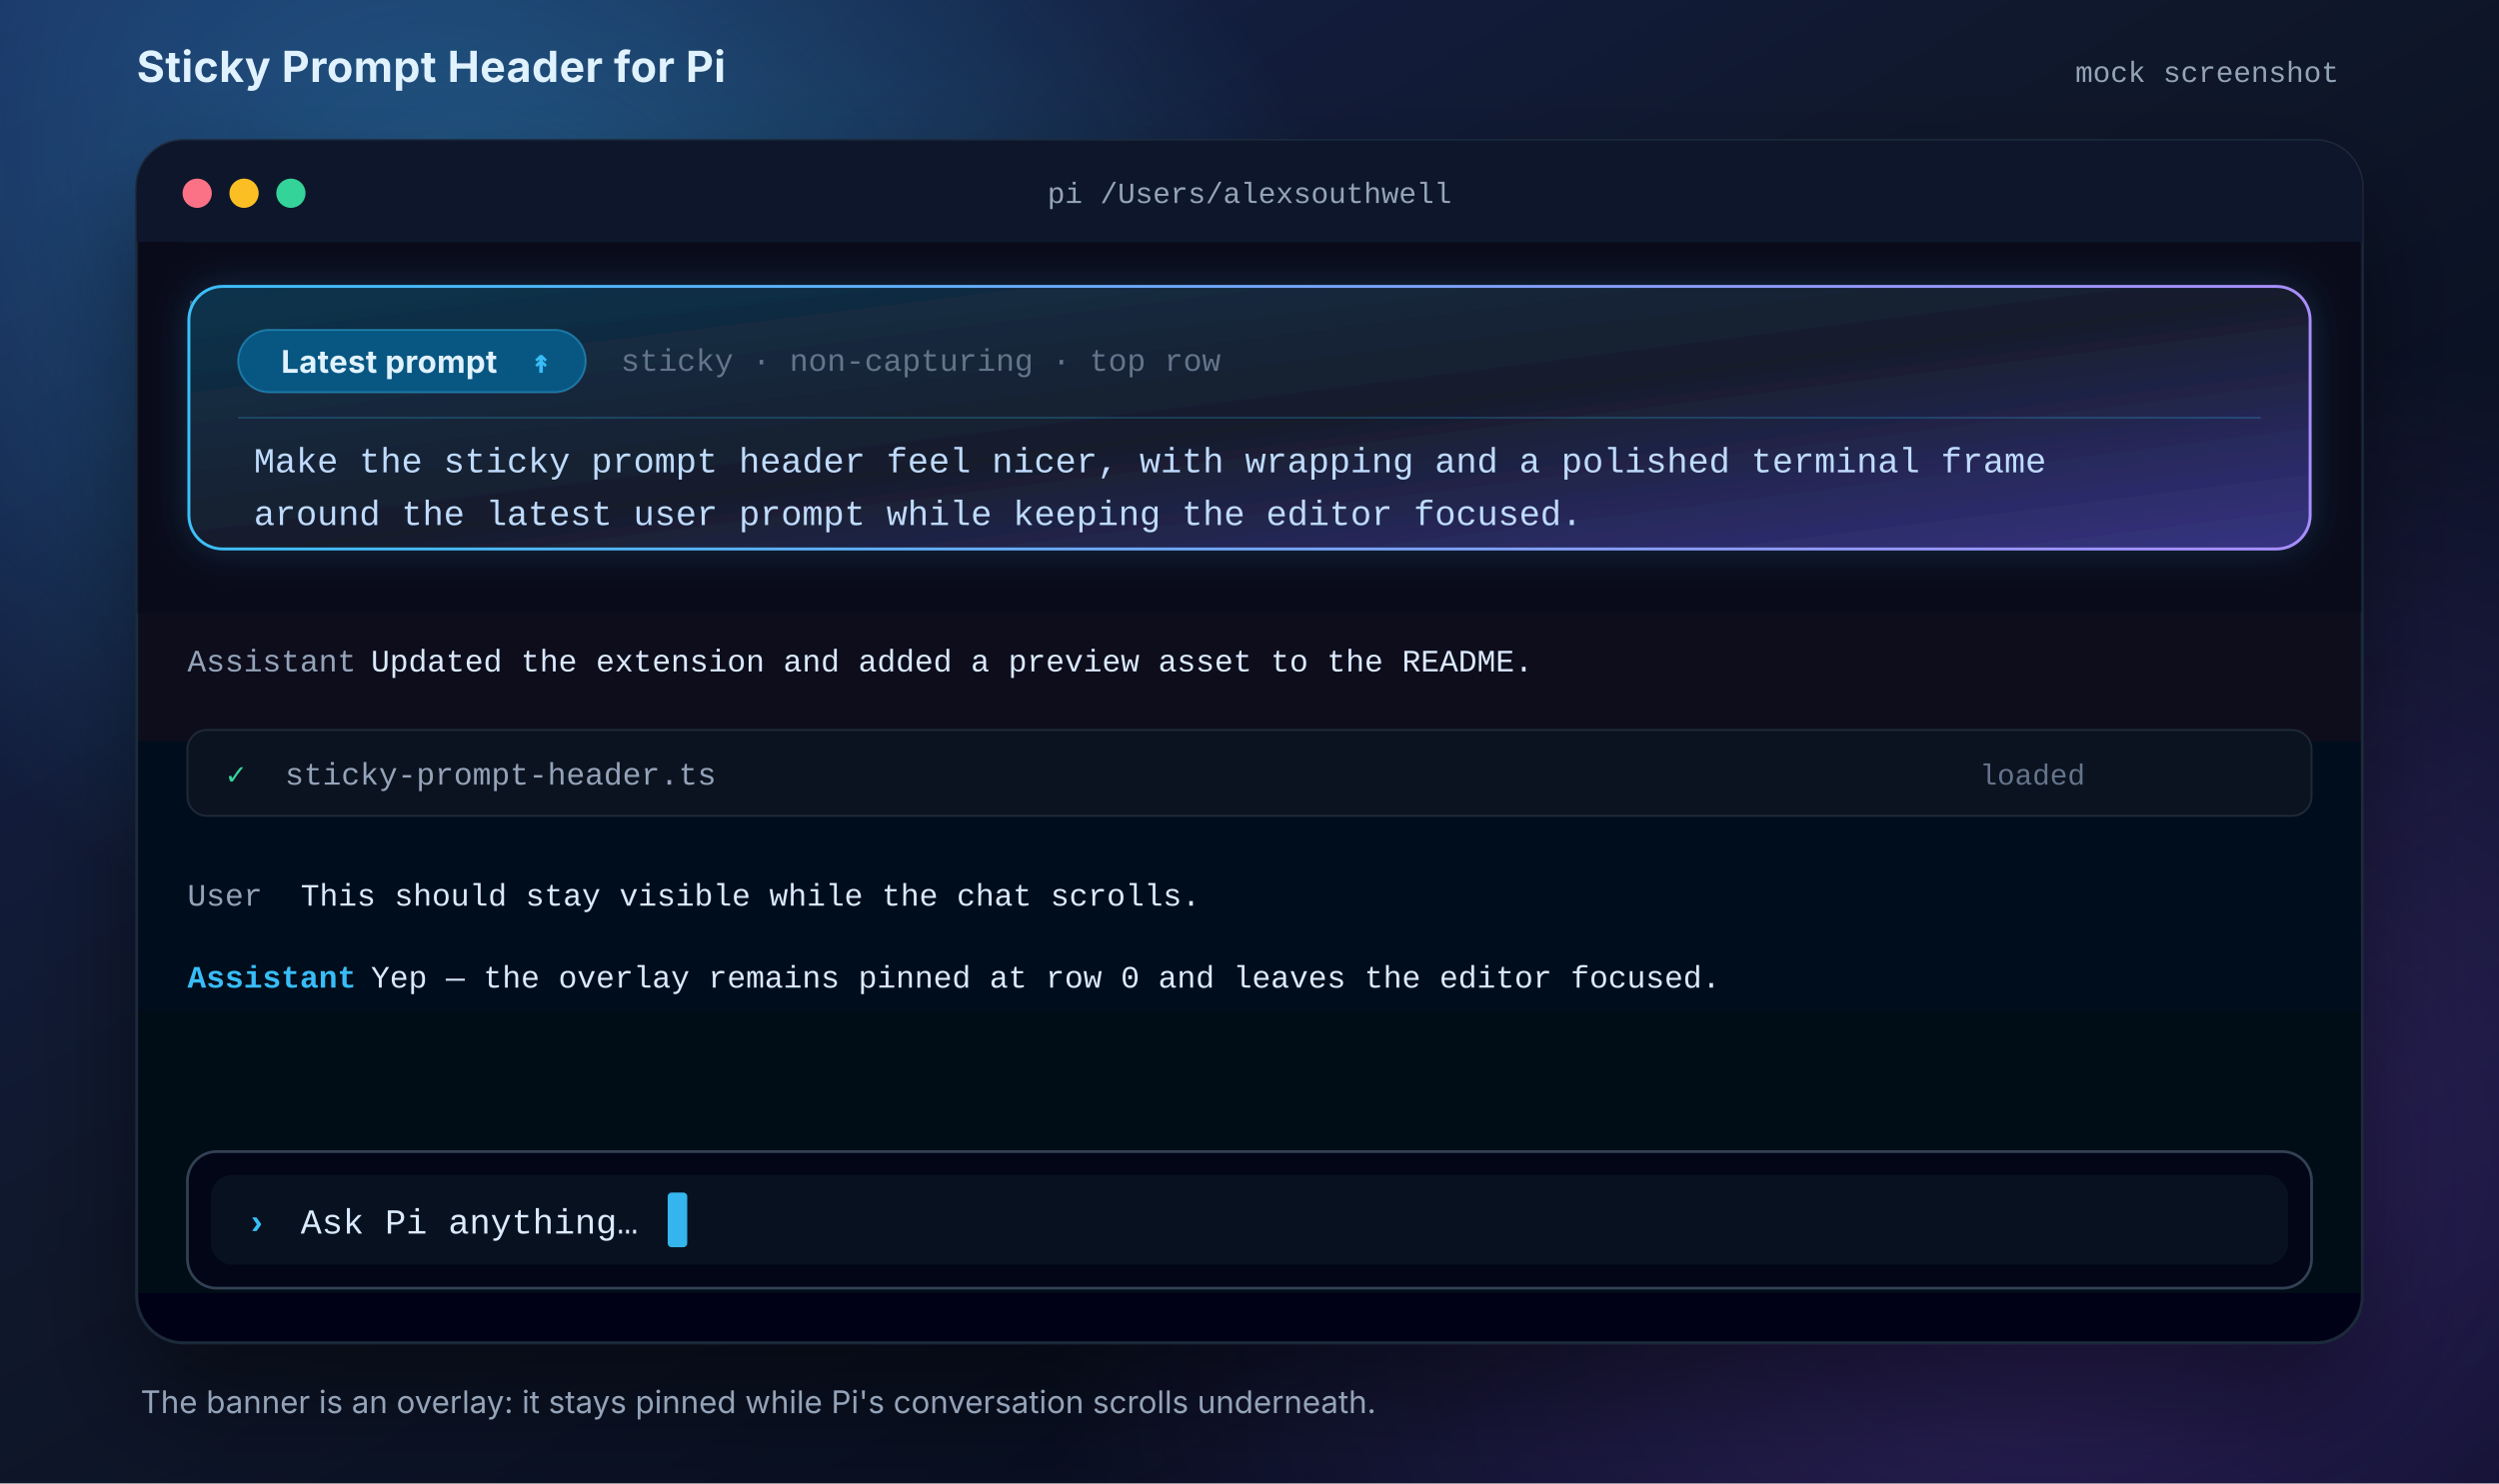
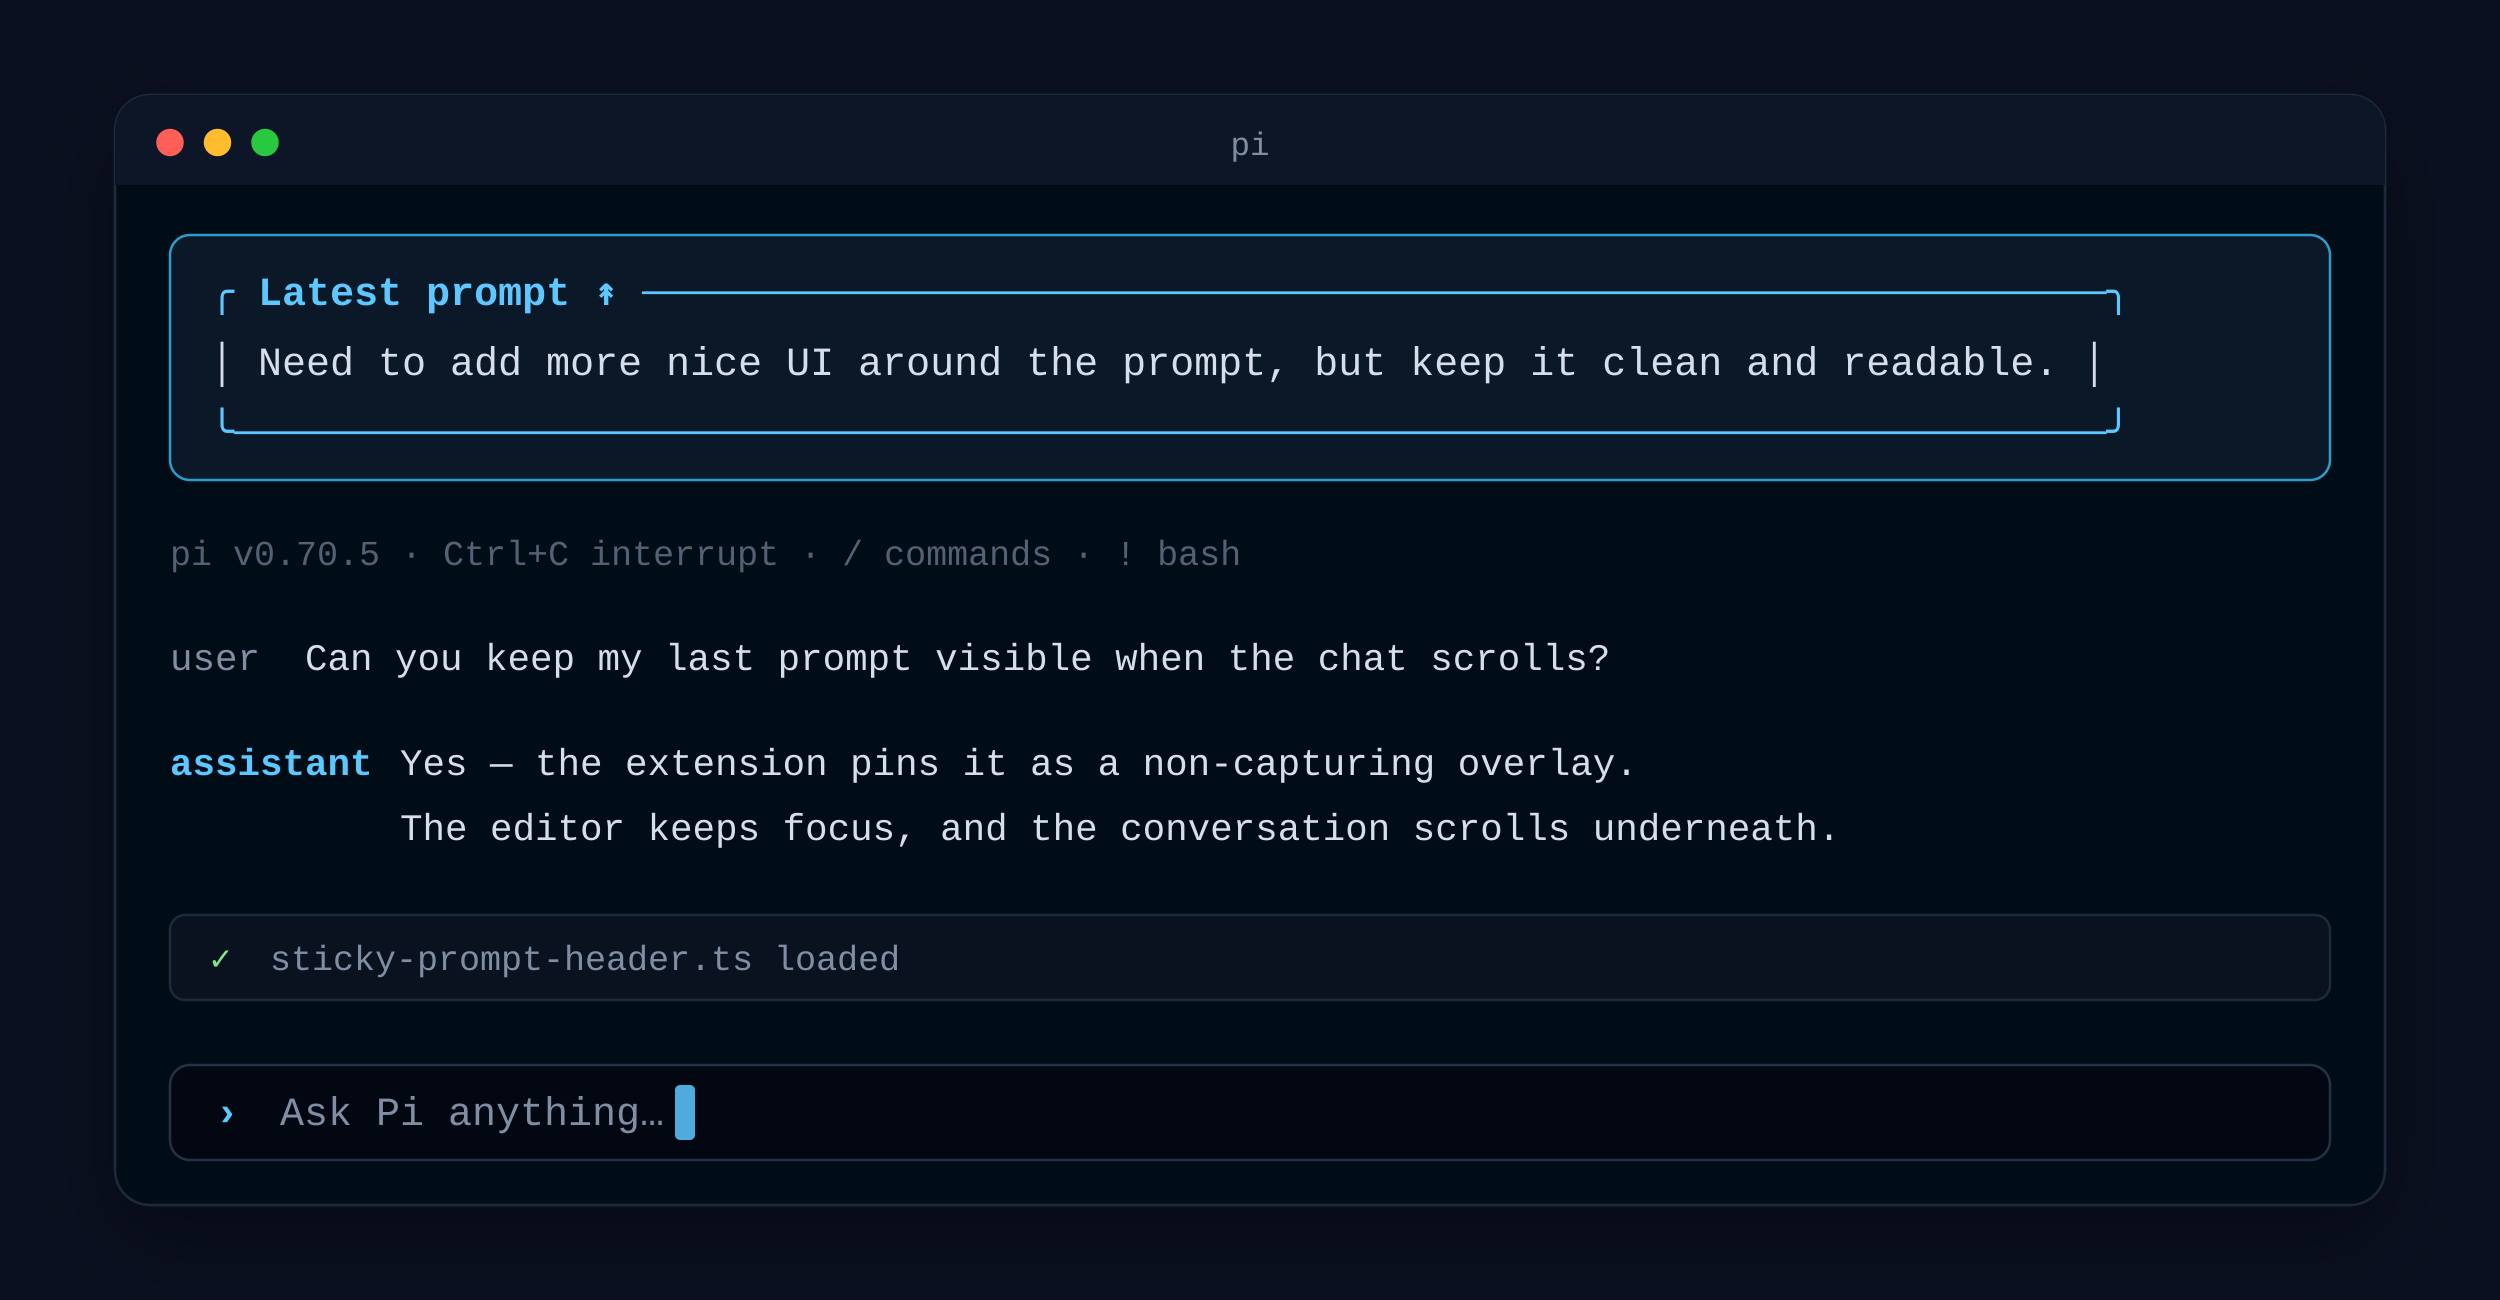
- <svg xmlns="http://www.w3.org/2000/svg" width="1280" height="760" viewBox="0 0 1280 760" fill="none" role="img" aria-labelledby="title desc">
+ <svg xmlns="http://www.w3.org/2000/svg" width="1000" height="520" viewBox="0 0 1000 520" role="img" aria-labelledby="title desc">
  <defs>
-     <linearGradient id="pageBg" x1="0" x2="1" y1="0" y2="1">
-       <stop offset="0" stop-color="#172554" />
-       <stop offset="0.45" stop-color="#0f172a" />
-       <stop offset="1" stop-color="#020617" />
-     </linearGradient>
-     <radialGradient id="glowA" cx="0" cy="0" r="1" gradientUnits="userSpaceOnUse" gradientTransform="translate(270 150) rotate(38) scale(520 360)">
-       <stop stop-color="#38bdf8" stop-opacity="0.38" />
-       <stop offset="1" stop-color="#38bdf8" stop-opacity="0" />
-     </radialGradient>
-     <radialGradient id="glowB" cx="0" cy="0" r="1" gradientUnits="userSpaceOnUse" gradientTransform="translate(1080 620) rotate(158) scale(560 420)">
-       <stop stop-color="#8b5cf6" stop-opacity="0.32" />
-       <stop offset="1" stop-color="#8b5cf6" stop-opacity="0" />
-     </radialGradient>
-     <linearGradient id="terminalBg" x1="0" x2="0" y1="0" y2="1">
-       <stop offset="0" stop-color="#0b1120" />
-       <stop offset="1" stop-color="#020617" />
-     </linearGradient>
-     <linearGradient id="bannerBg" x1="0" x2="1" y1="0" y2="1">
-       <stop offset="0" stop-color="#082f49" />
-       <stop offset="0.52" stop-color="#111827" />
-       <stop offset="1" stop-color="#312e81" />
-     </linearGradient>
-     <linearGradient id="bannerStroke" x1="0" x2="1" y1="0" y2="0">
-       <stop offset="0" stop-color="#38bdf8" />
-       <stop offset="1" stop-color="#a78bfa" />
-     </linearGradient>
-     <filter id="bigShadow" x="-20%" y="-20%" width="140%" height="140%">
-       <feDropShadow dx="0" dy="30" stdDeviation="28" flood-color="#000000" flood-opacity="0.45" />
+     <filter id="shadow" x="-10%" y="-10%" width="120%" height="125%">
+       <feDropShadow dx="0" dy="14" stdDeviation="18" flood-color="#000" flood-opacity="0.35" />
    </filter>
-     <filter id="bannerShadow" x="-8%" y="-35%" width="116%" height="180%">
-       <feDropShadow dx="0" dy="20" stdDeviation="16" flood-color="#020617" flood-opacity="0.72" />
-       <feDropShadow dx="0" dy="0" stdDeviation="9" flood-color="#38bdf8" flood-opacity="0.18" />
-     </filter>
-     <clipPath id="terminalClip">
-       <rect x="70" y="72" width="1140" height="616" rx="24" />
-     </clipPath>
    <style>
-       .mono { font-family: ui-monospace, SFMono-Regular, Menlo, Monaco, Consolas, "Liberation Mono", "Courier New", monospace; }
-       .sans { font-family: Inter, ui-sans-serif, system-ui, -apple-system, BlinkMacSystemFont, "Segoe UI", sans-serif; }
-       .dim { fill: #64748b; }
-       .muted { fill: #94a3b8; }
-       .text { fill: #dbeafe; }
-       .soft { fill: #bfdbfe; }
-       .accent { fill: #38bdf8; font-weight: 700; }
-       .purple { fill: #c4b5fd; font-weight: 700; }
-       .green { fill: #34d399; }
-       .yellow { fill: #fbbf24; }
-       .red { fill: #fb7185; }
-       .label { fill: #e0f2fe; font-weight: 700; letter-spacing: 0.01em; }
+       .mono { font-family: Menlo, Monaco, Consolas, "Liberation Mono", monospace; }
+       .text { fill: #d6deeb; }
+       .muted { fill: #7f8ea3; }
+       .dim { fill: #526174; }
+       .accent { fill: #5cc8ff; font-weight: 700; }
+       .green { fill: #7ee787; }
+       .border { stroke: #2e9cca; }
    </style>
  </defs>
-   <rect width="1280" height="760" rx="0" fill="url(#pageBg)" />
-   <rect width="1280" height="760" fill="url(#glowA)" />
-   <rect width="1280" height="760" fill="url(#glowB)" />
-   <text x="70" y="42" class="sans label" font-size="22">Sticky Prompt Header for Pi</text>
-   <text x="1198" y="42" text-anchor="end" class="mono muted" font-size="15">mock screenshot</text>
-   <g filter="url(#bigShadow)">
-     <rect x="70" y="72" width="1140" height="616" rx="24" fill="url(#terminalBg)" stroke="#1e293b" stroke-width="1.5" />
-     <rect x="70" y="72" width="1140" height="52" rx="24" fill="#0f172a" />
-     <rect x="70" y="98" width="1140" height="26" fill="#0f172a" />
+   <rect width="1000" height="520" fill="#0b1020" />
+   <g filter="url(#shadow)">
+     <rect x="46" y="38" width="908" height="444" rx="14" fill="#060b14" stroke="#1f2a3a" />
+     <rect x="46" y="38" width="908" height="36" rx="14" fill="#111827" />
+     <rect x="46" y="58" width="908" height="16" fill="#111827" />
  </g>
-   <circle cx="101" cy="99" r="7.5" fill="#fb7185" />
-   <circle cx="125" cy="99" r="7.5" fill="#fbbf24" />
-   <circle cx="149" cy="99" r="7.5" fill="#34d399" />
-   <text x="640" y="104" text-anchor="middle" class="mono muted" font-size="15">pi /Users/alexsouthwell</text>
-   <g clip-path="url(#terminalClip)">
-     <text x="96" y="162" class="mono dim" font-size="15">pi v0.70.5 · Ctrl+C interrupt · / commands · ! bash · Ctrl+T more</text>
-     <text x="96" y="204" class="mono muted" font-size="16">User</text>
-     <text x="154" y="204" class="mono text" font-size="16">Need to add more nice UI around the prompt</text>
-     <text x="96" y="244" class="mono accent" font-size="16">Assistant</text>
-     <text x="190" y="244" class="mono text" font-size="16">I'll wrap it in a compact sticky banner with themed colors.</text>
-     <rect x="70" y="124" width="1140" height="190" fill="#020617" opacity="0.34" />
-     <g filter="url(#bannerShadow)">
-       <rect x="96" y="146" width="1088" height="136" rx="18" fill="url(#bannerBg)" />
-       <rect x="96.75" y="146.75" width="1086.5" height="134.5" rx="17.25" stroke="url(#bannerStroke)" stroke-width="1.5" />
-       <rect x="96" y="146" width="1088" height="136" rx="18" fill="#ffffff" opacity="0.025" />
-     </g>
-     <rect x="122" y="169" width="178" height="32" rx="16" fill="#075985" opacity="0.95" stroke="#38bdf8" stroke-opacity="0.45" />
-     <text x="144" y="191" class="sans label" font-size="16">Latest prompt</text>
-     <text x="272" y="191" class="mono accent" font-size="17">↟</text>
-     <text x="318" y="190" class="mono dim" font-size="16">sticky · non-capturing · top row</text>
-     <line x1="122" y1="214" x2="1158" y2="214" stroke="#38bdf8" stroke-opacity="0.22" />
-     <text x="130" y="242" class="mono soft" font-size="18">Make the sticky prompt header feel nicer, with wrapping and a polished terminal frame</text>
-     <text x="130" y="269" class="mono soft" font-size="18">around the latest user prompt while keeping the editor focused.</text>
-     <text x="96" y="344" class="mono muted" font-size="16">Assistant</text>
-     <text x="190" y="344" class="mono text" font-size="16">Updated the extension and added a preview asset to the README.</text>
-     <rect x="96" y="374" width="1088" height="44" rx="10" fill="#0b1220" stroke="#1f2937" />
-     <text x="116" y="402" class="mono green" font-size="16">✓</text>
-     <text x="146" y="402" class="mono muted" font-size="16">sticky-prompt-header.ts</text>
-     <text x="1014" y="402" class="mono dim" font-size="15">loaded</text>
-     <text x="96" y="464" class="mono muted" font-size="16">User</text>
-     <text x="154" y="464" class="mono text" font-size="16">This should stay visible while the chat scrolls.</text>
-     <text x="96" y="506" class="mono accent" font-size="16">Assistant</text>
-     <text x="190" y="506" class="mono text" font-size="16">Yep — the overlay remains pinned at row 0 and leaves the editor focused.</text>
-     <rect x="96" y="590" width="1088" height="70" rx="15" fill="#020617" stroke="#334155" stroke-width="1.4" />
-     <rect x="108" y="602" width="1064" height="46" rx="11" fill="#07111f" />
-     <text x="126" y="632" class="mono accent" font-size="18">›</text>
-     <text x="154" y="632" class="mono text" font-size="18">Ask Pi anything…</text>
-     <rect x="342" y="611" width="10" height="28" rx="2" fill="#38bdf8" opacity="0.95" />
-   </g>
-   <text x="72" y="724" class="sans muted" font-size="16">The banner is an overlay: it stays pinned while Pi's conversation scrolls underneath.</text>
+   <circle cx="68" cy="57" r="5.5" fill="#ff5f57" />
+   <circle cx="87" cy="57" r="5.5" fill="#ffbd2e" />
+   <circle cx="106" cy="57" r="5.5" fill="#28c840" />
+   <text x="500" y="62" text-anchor="middle" class="mono muted" font-size="13">pi</text>
+   <rect x="68" y="94" width="864" height="98" rx="8" fill="#0b1828" stroke="#2e9cca" />
+   <text x="84" y="122" class="mono accent" font-size="16">╭ Latest prompt ↟ ─────────────────────────────────────────────────────────────╮</text>
+   <text x="84" y="150" class="mono text" font-size="16">│ Need to add more nice UI around the prompt, but keep it clean and readable. │</text>
+   <text x="84" y="178" class="mono accent" font-size="16">╰──────────────────────────────────────────────────────────────────────────────╯</text>
+   <text x="68" y="226" class="mono dim" font-size="14">pi v0.70.5 · Ctrl+C interrupt · / commands · ! bash</text>
+   <text x="68" y="268" class="mono muted" font-size="15">user</text>
+   <text x="122" y="268" class="mono text" font-size="15">Can you keep my last prompt visible when the chat scrolls?</text>
+   <text x="68" y="310" class="mono accent" font-size="15">assistant</text>
+   <text x="160" y="310" class="mono text" font-size="15">Yes — the extension pins it as a non-capturing overlay.</text>
+   <text x="160" y="336" class="mono text" font-size="15">The editor keeps focus, and the conversation scrolls underneath.</text>
+   <rect x="68" y="366" width="864" height="34" rx="6" fill="#0a1220" stroke="#1d2a3a" />
+   <text x="84" y="388" class="mono green" font-size="14">✓</text>
+   <text x="108" y="388" class="mono muted" font-size="14">sticky-prompt-header.ts loaded</text>
+   <rect x="68" y="426" width="864" height="38" rx="8" fill="#030712" stroke="#243244" />
+   <text x="86" y="450" class="mono accent" font-size="16">›</text>
+   <text x="112" y="450" class="mono muted" font-size="16">Ask Pi anything…</text>
+   <rect x="270" y="434" width="8" height="22" rx="2" fill="#5cc8ff" opacity="0.85" />
</svg>
